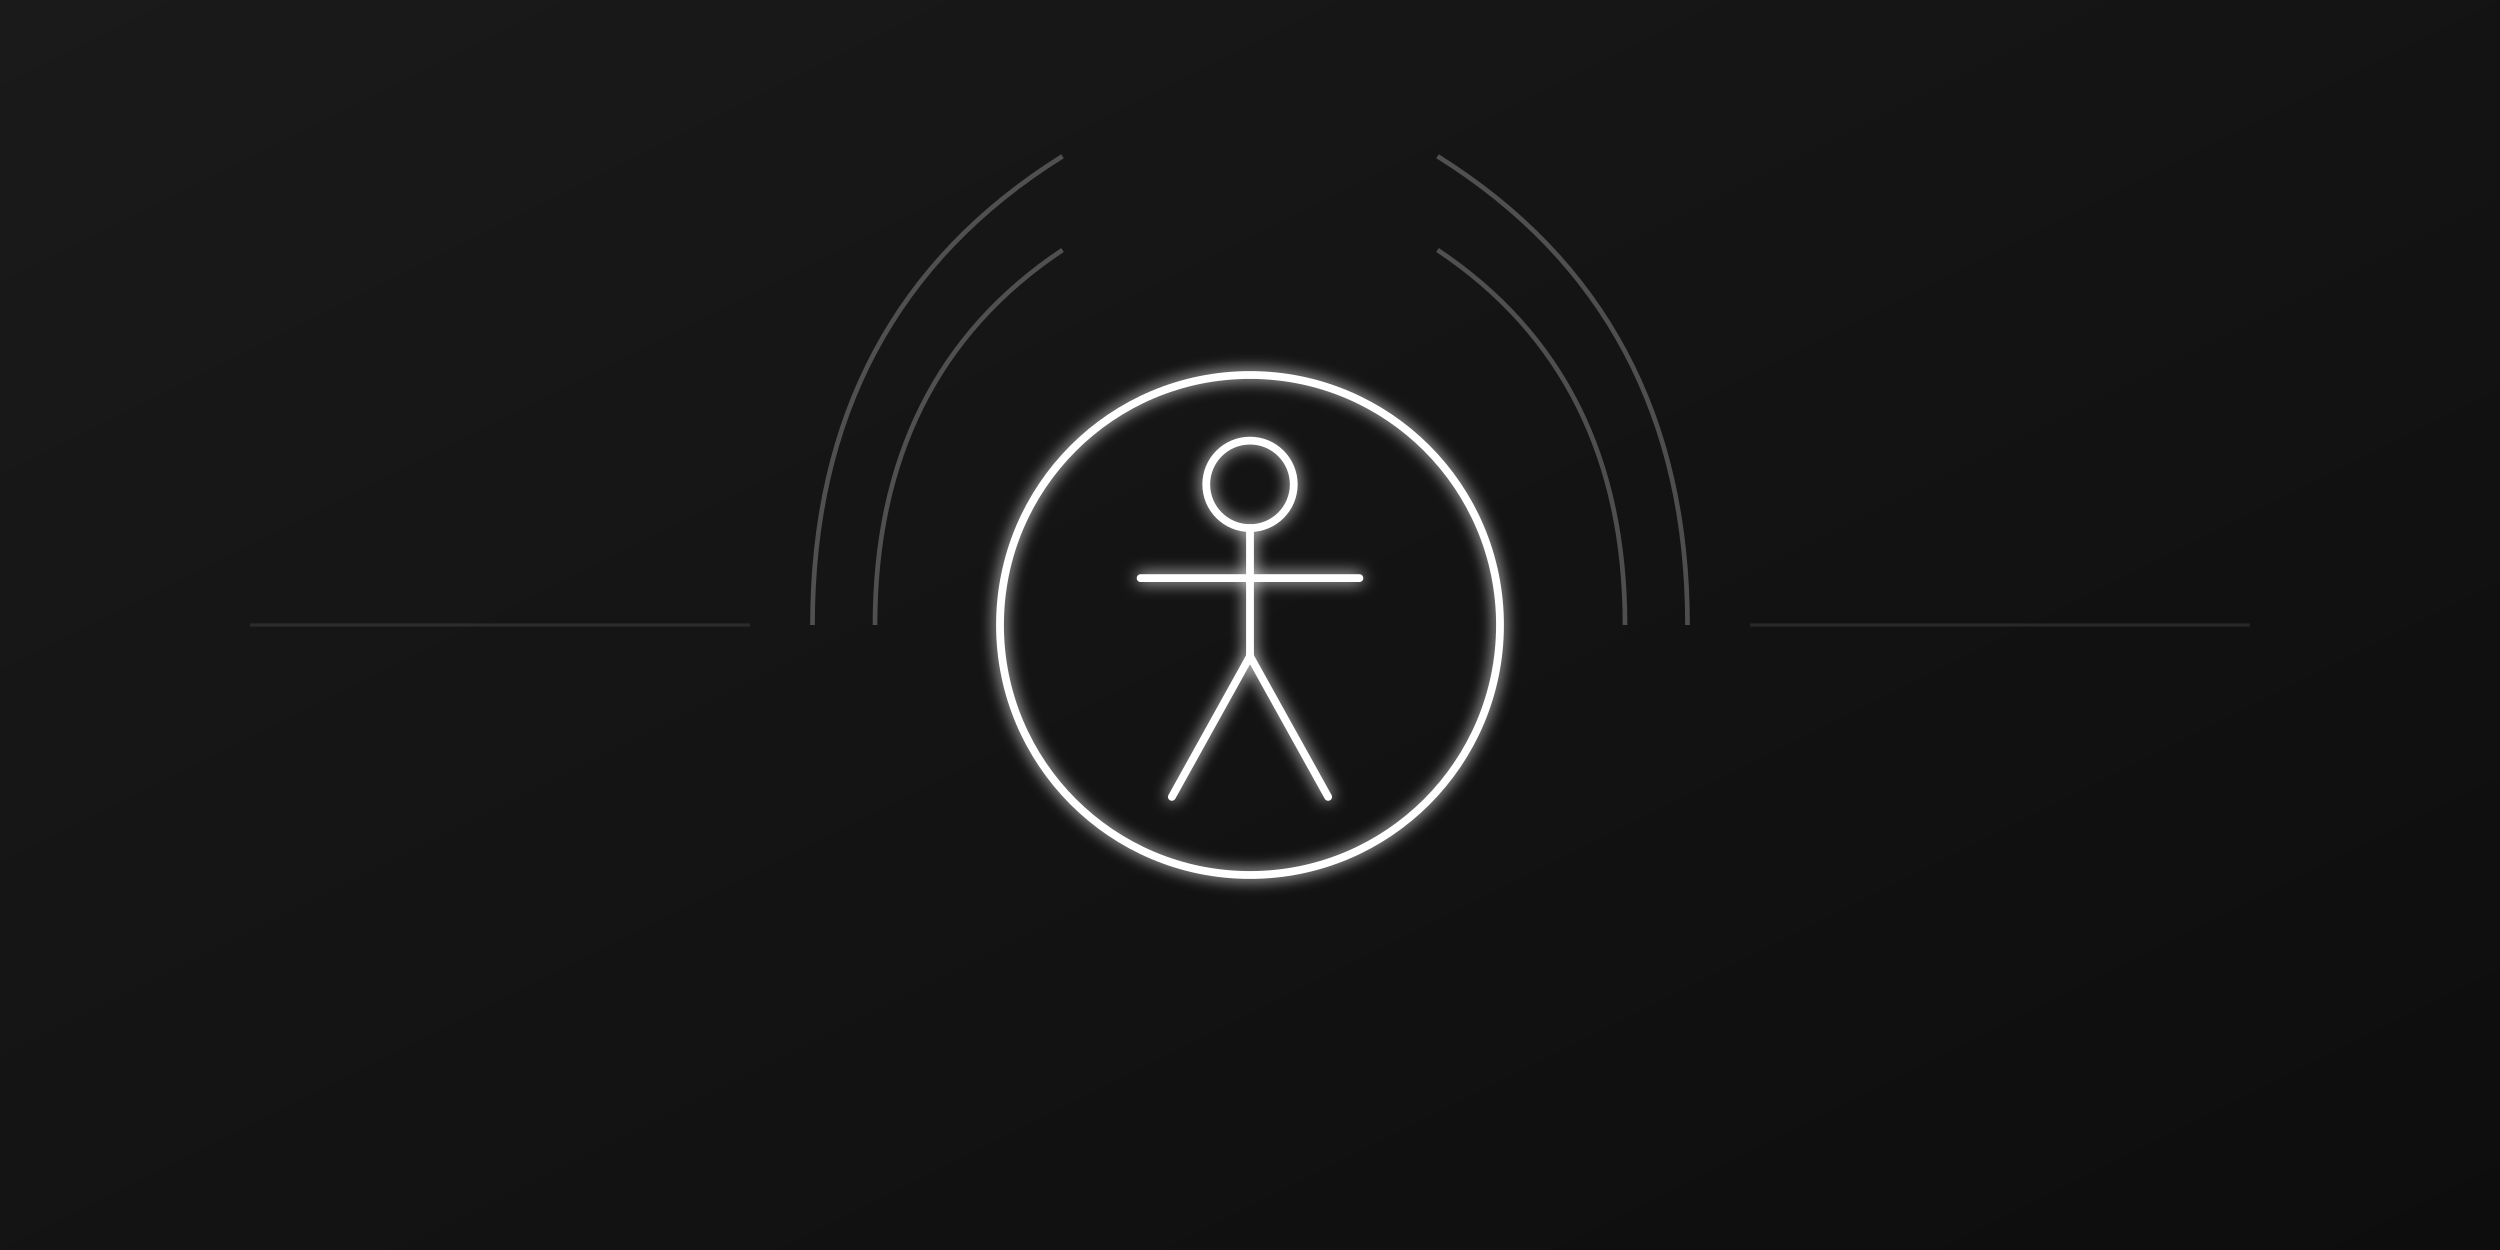
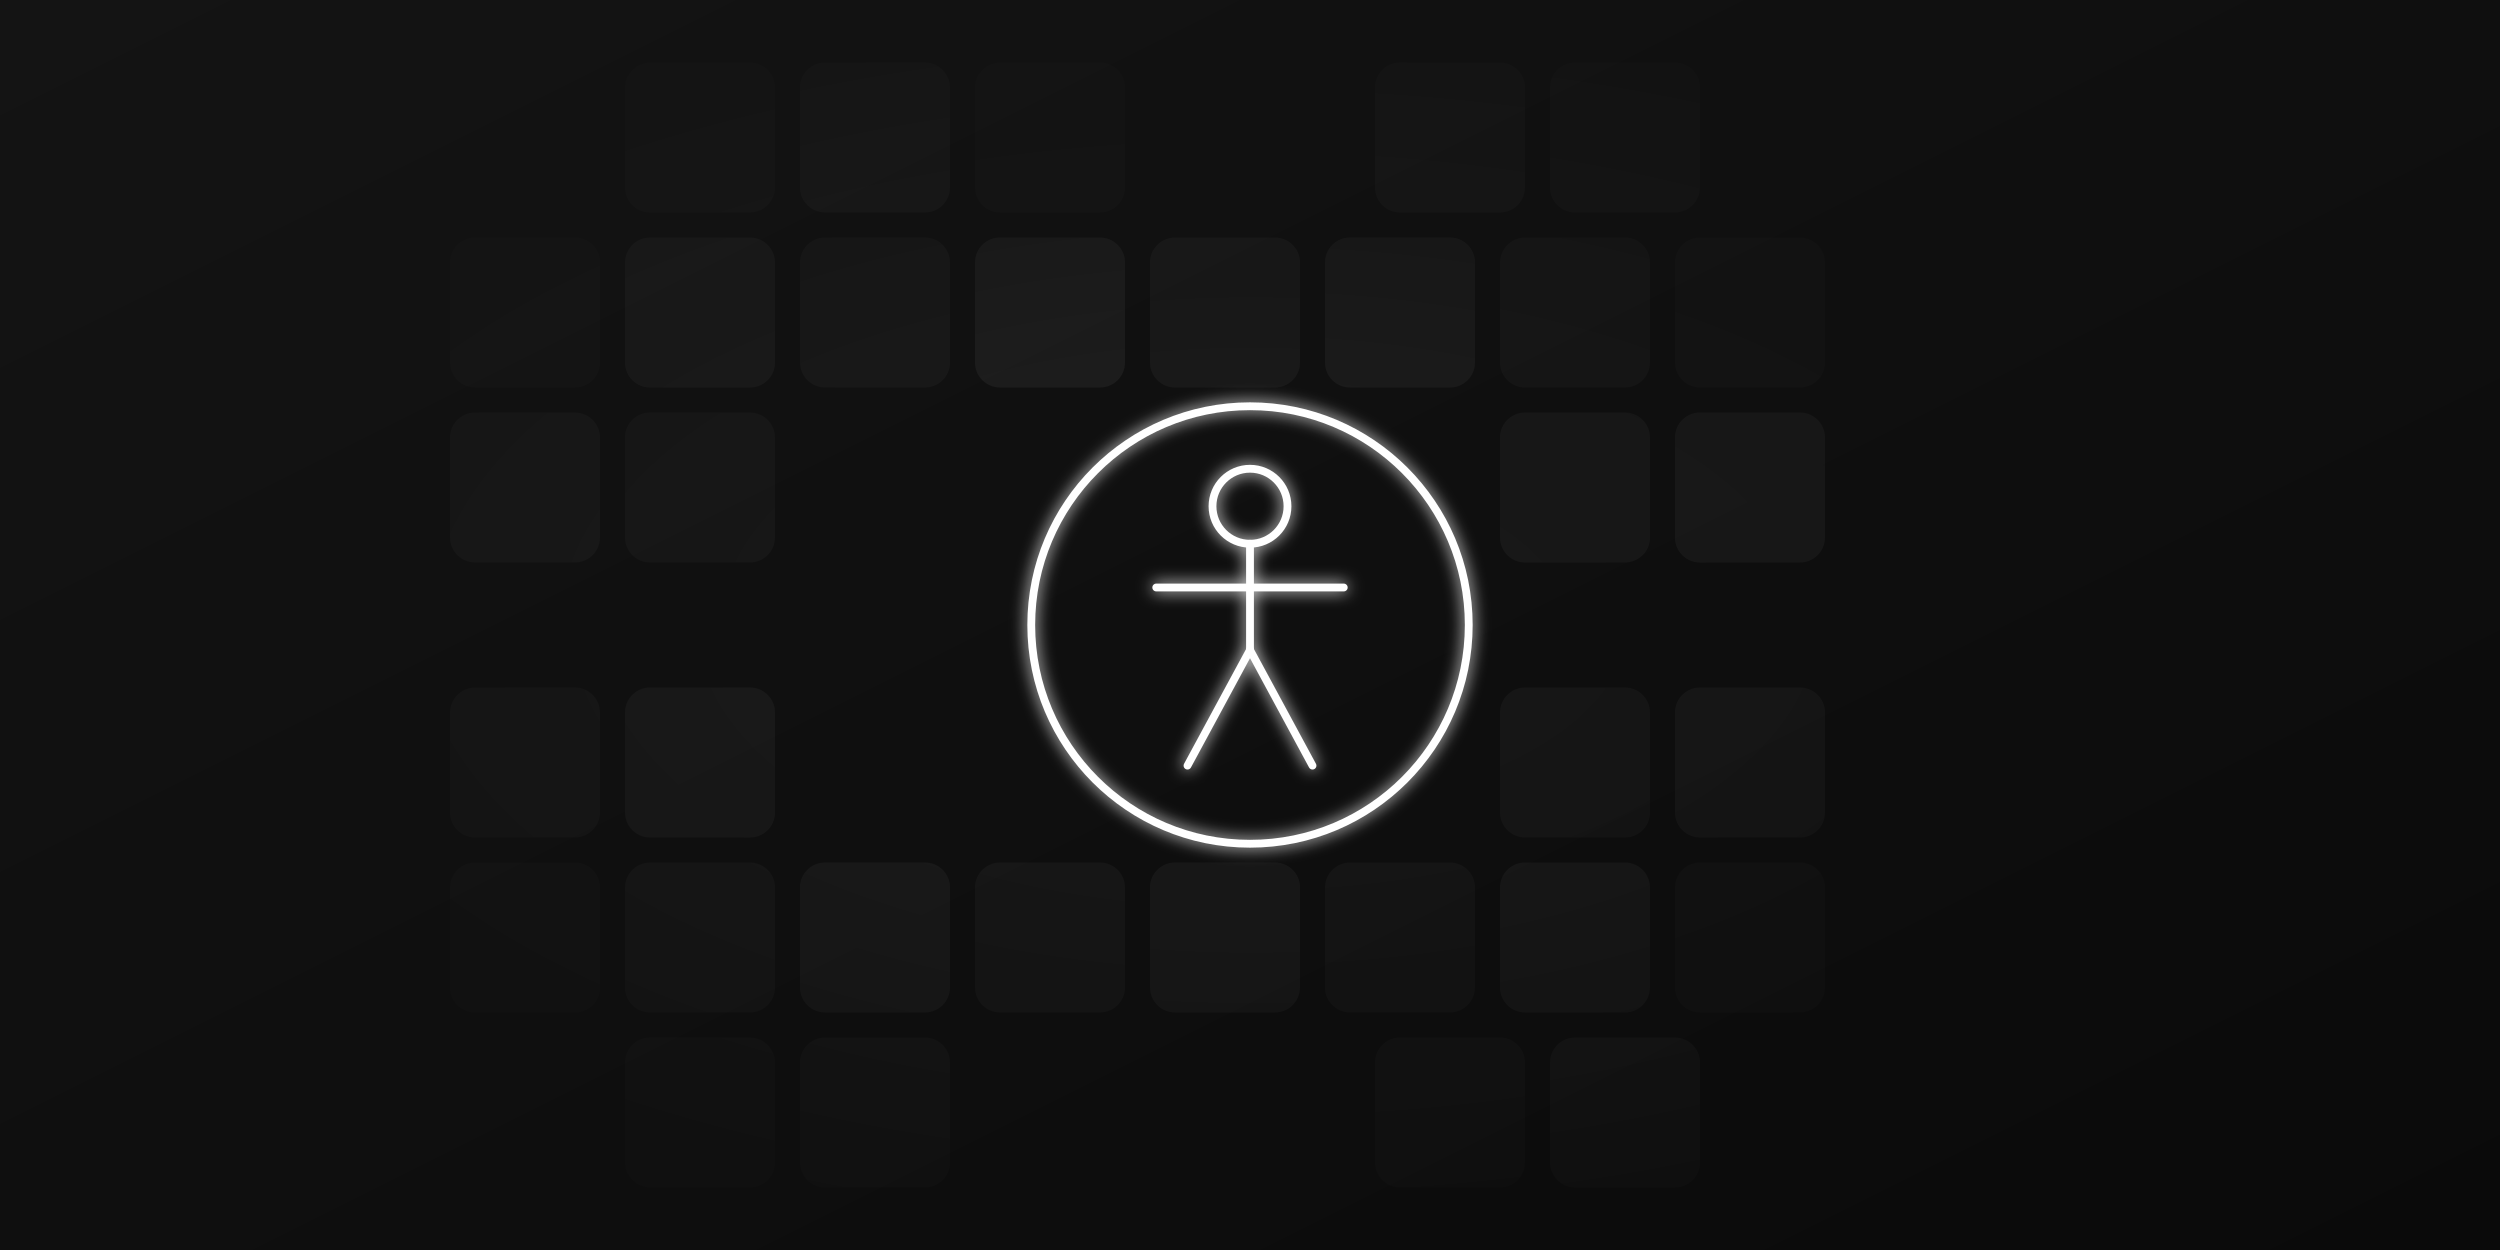
<svg xmlns="http://www.w3.org/2000/svg" viewBox="0 0 800 400">
  <defs>
    <linearGradient id="bgGrad" x1="0%" y1="0%" x2="100%" y2="100%">
-       <stop offset="0%" style="stop-color:#1a1a1a" />
-       <stop offset="100%" style="stop-color:#0d0d0d" />
+       <stop offset="0%" style="stop-color:#141414" />
+       <stop offset="100%" style="stop-color:#0a0a0a" />
    </linearGradient>
    <filter id="glow">
      <feGaussianBlur stdDeviation="2.5" result="coloredBlur" />
      <feMerge>
        <feMergeNode in="coloredBlur" />
        <feMergeNode in="SourceGraphic" />
      </feMerge>
    </filter>
+     <radialGradient id="moduleFade" cx="50%" cy="50%" r="60%">
+       <stop offset="0%" stop-color="white" />
+       <stop offset="100%" stop-color="white" stop-opacity="0" />
+     </radialGradient>
+     <mask id="fadeMask">
+       <rect width="800" height="400" fill="url(#moduleFade)" />
+     </mask>
  </defs>
  <rect width="800" height="400" fill="url(#bgGrad)" />
+   <g mask="url(#fadeMask)">
+     <rect x="200" y="20" width="48" height="48" rx="8" fill="white" opacity="0.04" />
+     <rect x="256" y="20" width="48" height="48" rx="8" fill="white" opacity="0.06" />
+     <rect x="312" y="20" width="48" height="48" rx="8" fill="white" opacity="0.03" />
+     <rect x="440" y="20" width="48" height="48" rx="8" fill="white" opacity="0.05" />
+     <rect x="496" y="20" width="48" height="48" rx="8" fill="white" opacity="0.04" />
+     <rect x="144" y="76" width="48" height="48" rx="8" fill="white" opacity="0.03" />
+     <rect x="200" y="76" width="48" height="48" rx="8" fill="white" opacity="0.07" />
+     <rect x="256" y="76" width="48" height="48" rx="8" fill="white" opacity="0.05" />
+     <rect x="312" y="76" width="48" height="48" rx="8" fill="white" opacity="0.08" />
+     <rect x="368" y="76" width="48" height="48" rx="8" fill="white" opacity="0.06" />
+     <rect x="424" y="76" width="48" height="48" rx="8" fill="white" opacity="0.07" />
+     <rect x="480" y="76" width="48" height="48" rx="8" fill="white" opacity="0.04" />
+     <rect x="536" y="76" width="48" height="48" rx="8" fill="white" opacity="0.03" />
+     <rect x="144" y="132" width="48" height="48" rx="8" fill="white" opacity="0.05" />
+     <rect x="200" y="132" width="48" height="48" rx="8" fill="white" opacity="0.04" />
+     <rect x="480" y="132" width="48" height="48" rx="8" fill="white" opacity="0.05" />
+     <rect x="536" y="132" width="48" height="48" rx="8" fill="white" opacity="0.06" />
+     <rect x="144" y="220" width="48" height="48" rx="8" fill="white" opacity="0.04" />
+     <rect x="200" y="220" width="48" height="48" rx="8" fill="white" opacity="0.06" />
+     <rect x="480" y="220" width="48" height="48" rx="8" fill="white" opacity="0.04" />
+     <rect x="536" y="220" width="48" height="48" rx="8" fill="white" opacity="0.05" />
+     <rect x="144" y="276" width="48" height="48" rx="8" fill="white" opacity="0.03" />
+     <rect x="200" y="276" width="48" height="48" rx="8" fill="white" opacity="0.05" />
+     <rect x="256" y="276" width="48" height="48" rx="8" fill="white" opacity="0.07" />
+     <rect x="312" y="276" width="48" height="48" rx="8" fill="white" opacity="0.05" />
+     <rect x="368" y="276" width="48" height="48" rx="8" fill="white" opacity="0.06" />
+     <rect x="424" y="276" width="48" height="48" rx="8" fill="white" opacity="0.04" />
+     <rect x="480" y="276" width="48" height="48" rx="8" fill="white" opacity="0.06" />
+     <rect x="536" y="276" width="48" height="48" rx="8" fill="white" opacity="0.03" />
+     <rect x="200" y="332" width="48" height="48" rx="8" fill="white" opacity="0.04" />
+     <rect x="256" y="332" width="48" height="48" rx="8" fill="white" opacity="0.05" />
+     <rect x="440" y="332" width="48" height="48" rx="8" fill="white" opacity="0.04" />
+     <rect x="496" y="332" width="48" height="48" rx="8" fill="white" opacity="0.06" />
+   </g>
  <g filter="url(#glow)" stroke="#ffffff" stroke-width="2.5" fill="none" stroke-linecap="round" stroke-linejoin="round" transform="translate(400, 200)">
-     <circle cx="0" cy="0" r="80" />
-     <circle cx="0" cy="-45" r="14" />
-     <line x1="0" y1="-31" x2="0" y2="10" />
-     <line x1="-35" y1="-15" x2="35" y2="-15" />
-     <line x1="0" y1="10" x2="-25" y2="55" />
-     <line x1="0" y1="10" x2="25" y2="55" />
-   </g>
-   <g stroke="#ffffff" stroke-width="1.5" fill="none" opacity="0.25">
-     <path d="M280 200 Q280 120 340 80" />
-     <path d="M260 200 Q260 100 340 50" />
-     <path d="M520 200 Q520 120 460 80" />
-     <path d="M540 200 Q540 100 460 50" />
-   </g>
-   <g stroke="#ffffff" stroke-width="1" opacity="0.1">
-     <line x1="80" y1="200" x2="240" y2="200" />
-     <line x1="560" y1="200" x2="720" y2="200" />
+     <circle cx="0" cy="0" r="70" />
+     <circle cx="0" cy="-38" r="12" />
+     <line x1="0" y1="-26" x2="0" y2="8" />
+     <line x1="-30" y1="-12" x2="30" y2="-12" />
+     <line x1="0" y1="8" x2="-20" y2="45" />
+     <line x1="0" y1="8" x2="20" y2="45" />
  </g>
</svg>
